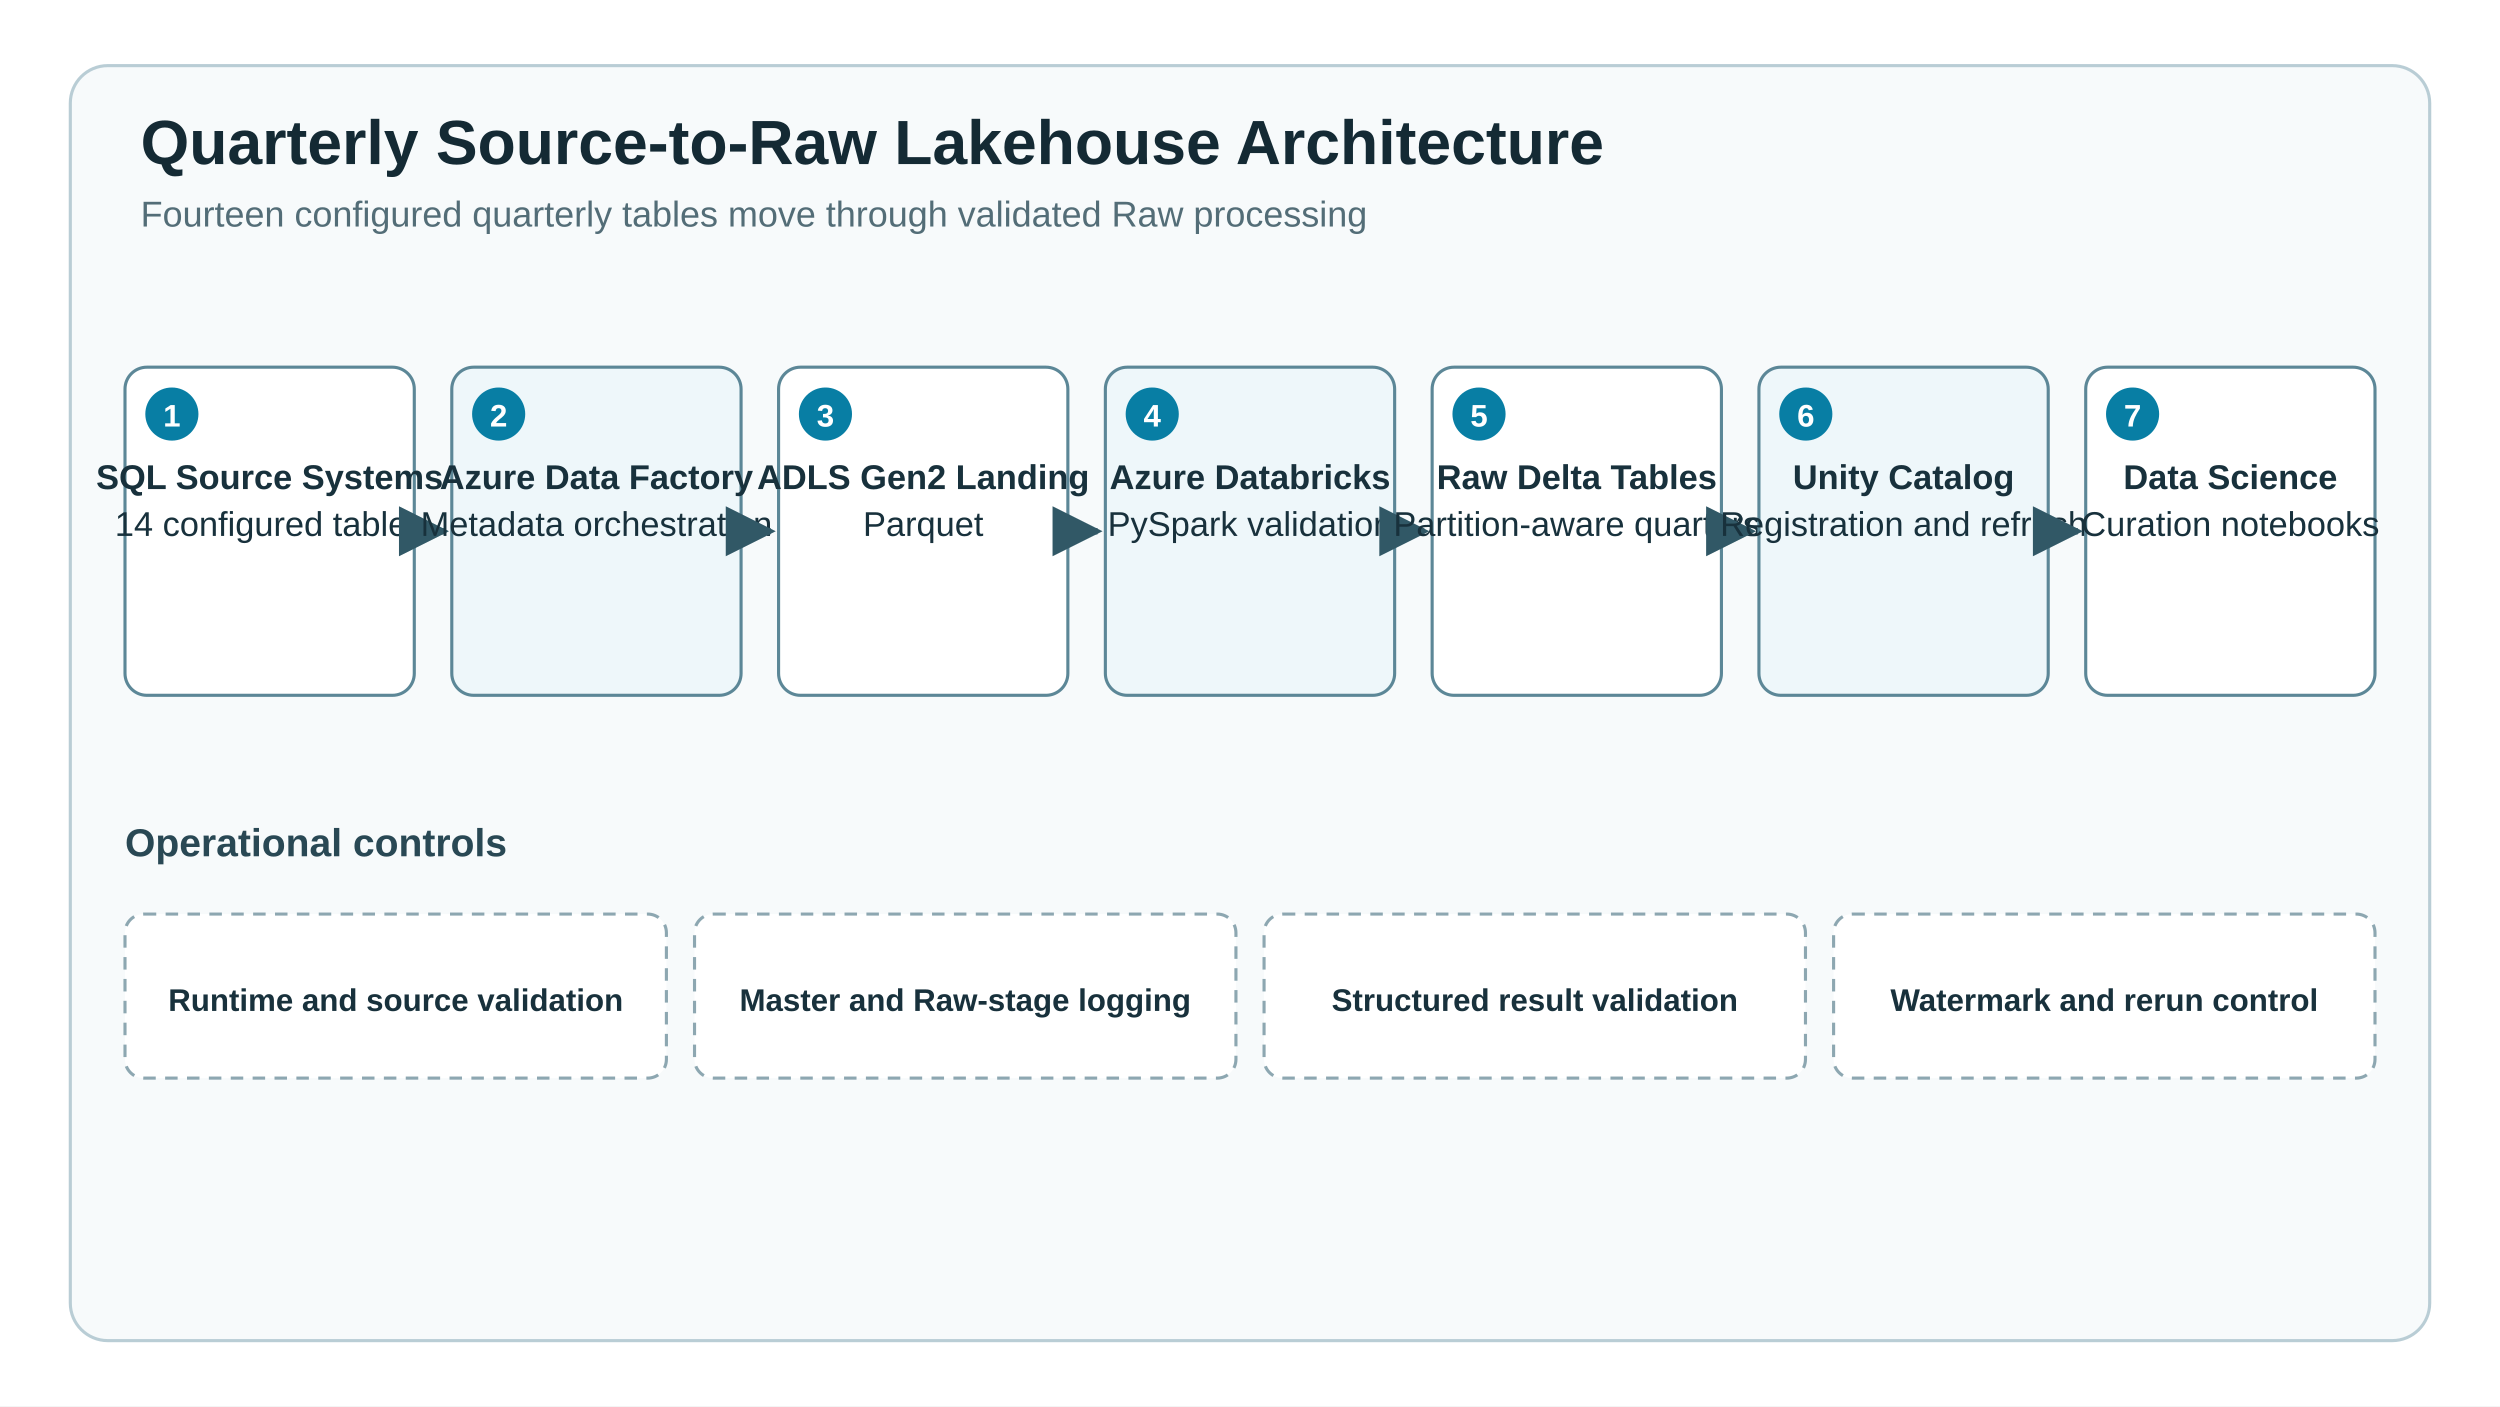
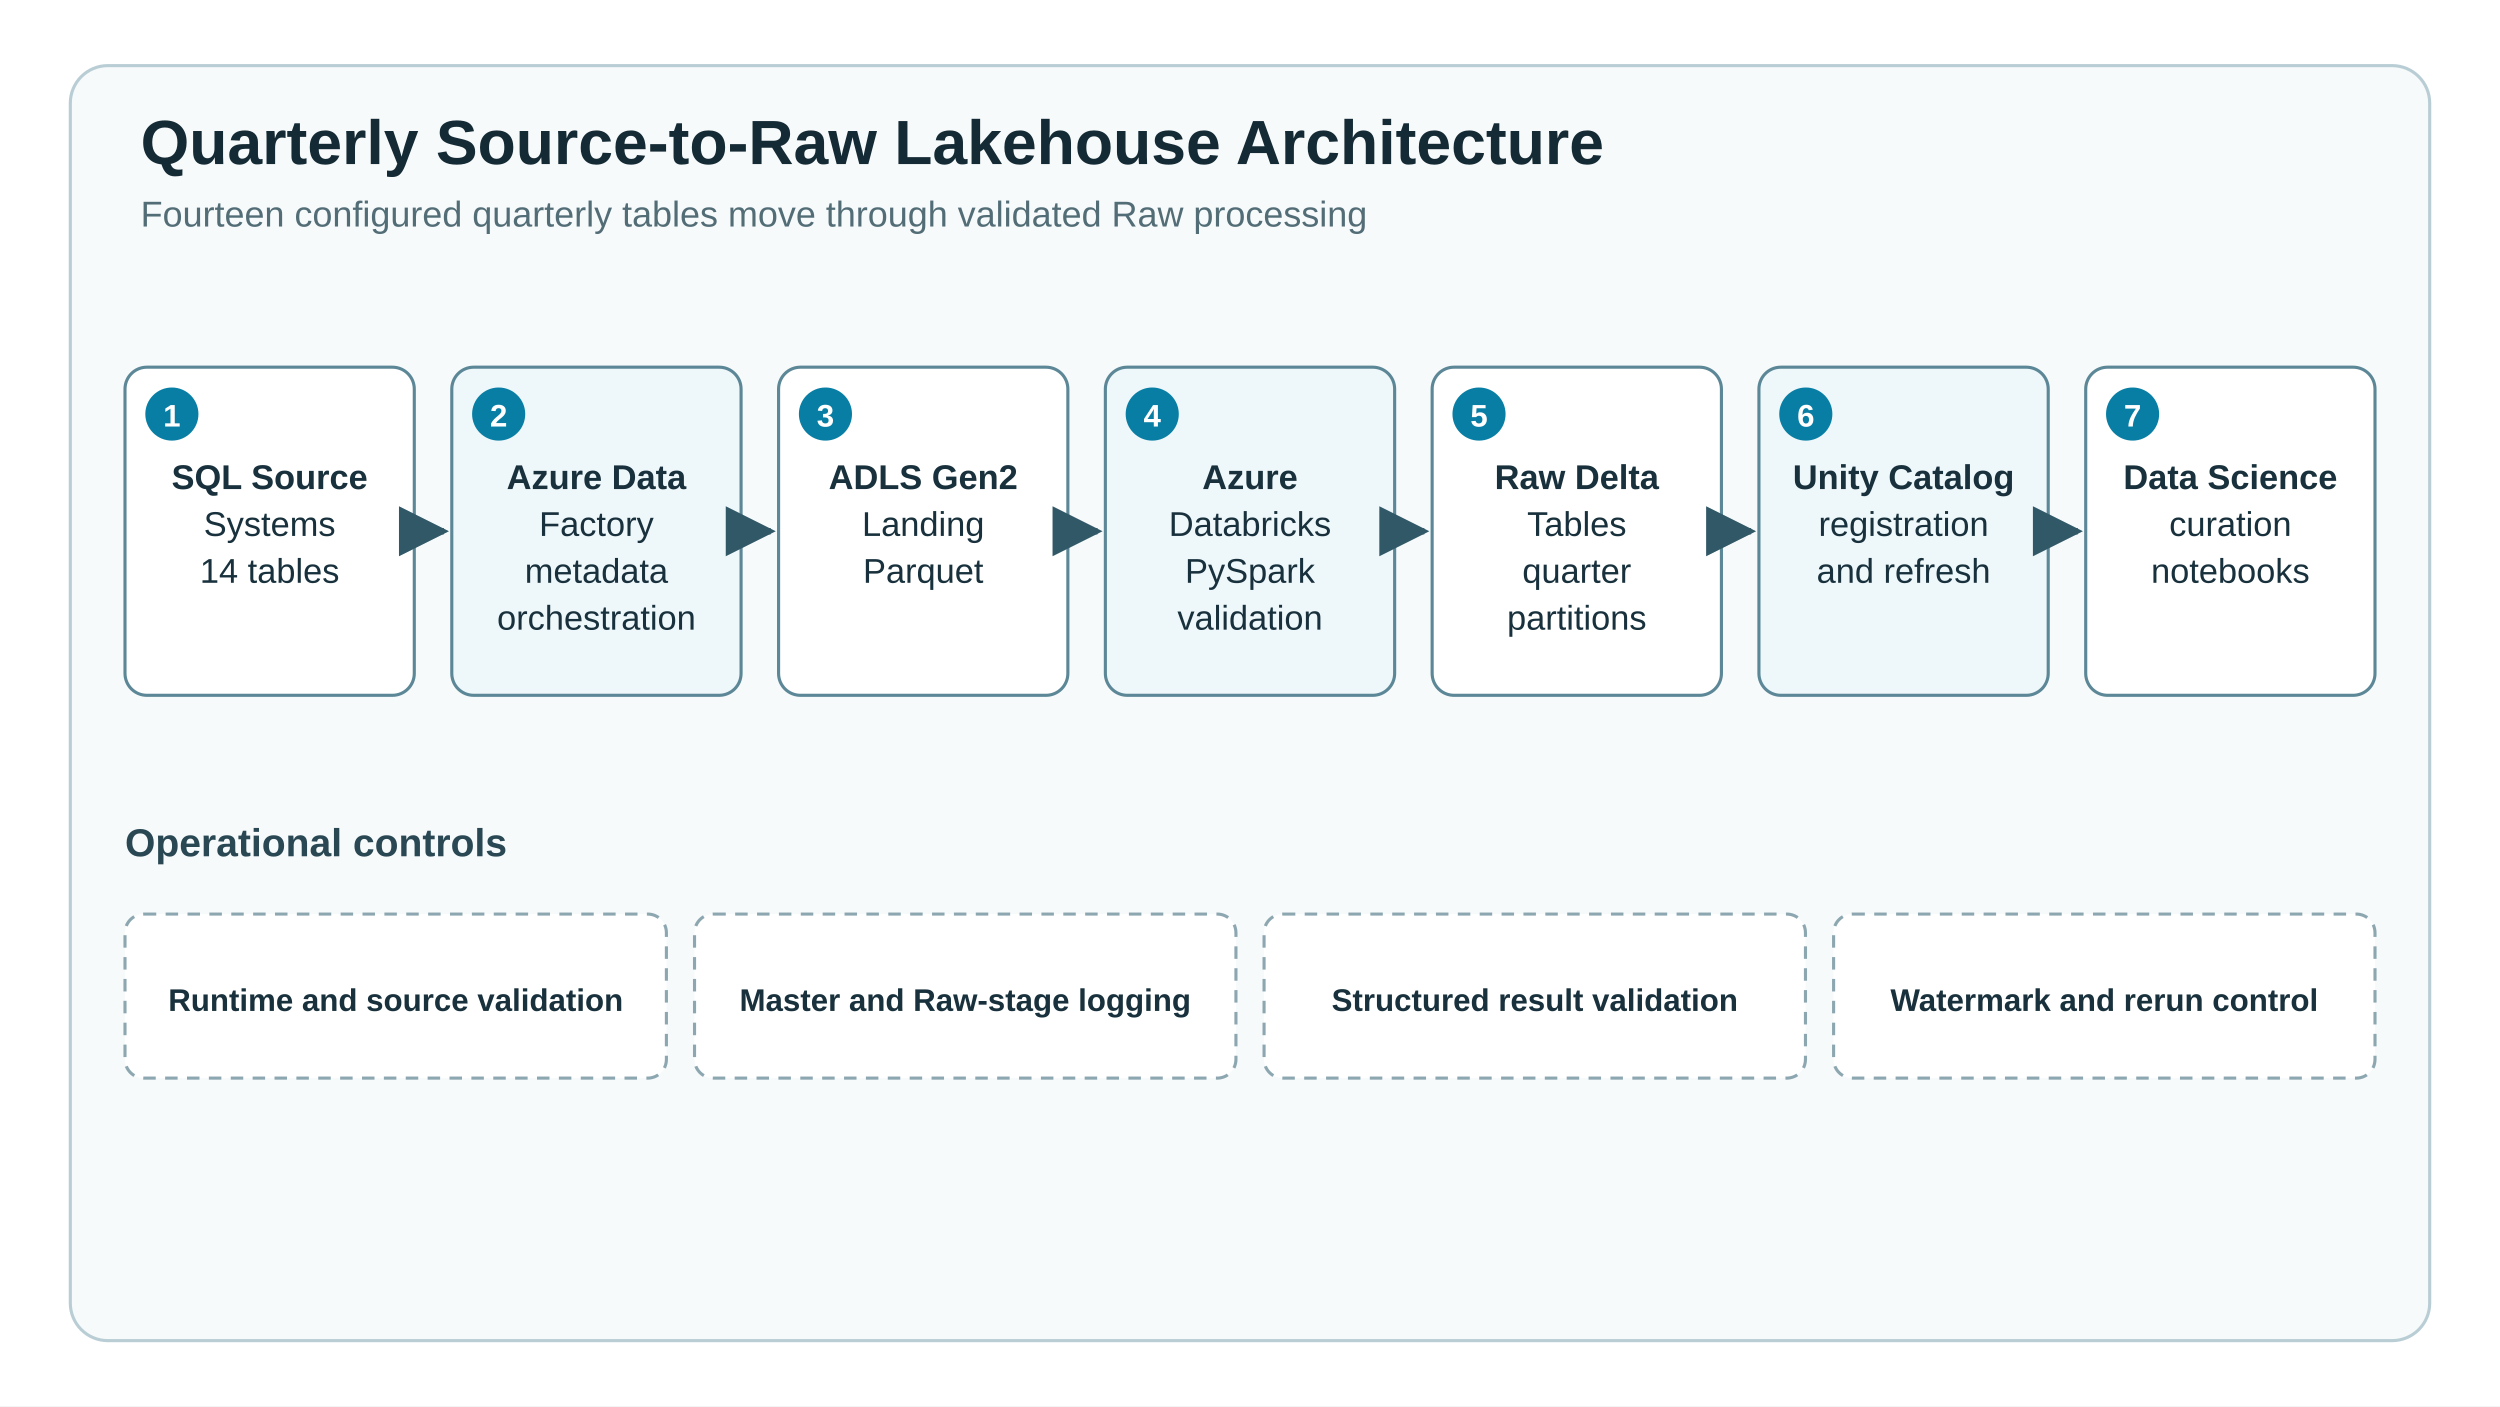
<svg xmlns="http://www.w3.org/2000/svg" viewBox="0 0 1600 900" role="img" aria-labelledby="title desc">
  <defs>
    <marker id="arrow" viewBox="0 0 10 10" refX="9" refY="5" markerWidth="8" markerHeight="8" orient="auto">
      <path d="M0 0L10 5L0 10Z" fill="#315866" />
    </marker>
  </defs>
  <rect width="1600" height="900" fill="#ffffff" />
  <rect x="45" y="42" width="1510" height="816" rx="24" fill="#f7fafb" stroke="#b9cdd5" stroke-width="2" />
  <text x="90" y="105" font-family="Arial, Helvetica, sans-serif" font-size="40" font-weight="700" fill="#142a34">Quarterly Source-to-Raw Lakehouse Architecture</text>
  <text x="90" y="145" font-family="Arial, Helvetica, sans-serif" font-size="23" fill="#536d77">Fourteen configured quarterly tables move through validated Raw processing</text>
  <g font-family="Arial, Helvetica, sans-serif">
    <g>
      <rect x="80" y="235" width="185.143" height="210" rx="14" fill="#ffffff" stroke="#5c8797" stroke-width="2" />
      <circle cx="110" cy="265" r="17" fill="#087ea4" />
      <text x="110" y="273" text-anchor="middle" font-size="20" font-weight="700" fill="#fff">1</text>
-       <text x="172.571" y="313" text-anchor="middle" font-size="22" font-weight="700" fill="#18313c">SQL Source Systems</text>
-       <text x="172.571" y="343" text-anchor="middle" font-size="22" font-weight="500" fill="#18313c">14 configured tables</text>
+       <text x="172.571" y="313" text-anchor="middle" font-size="22" font-weight="700" fill="#18313c">SQL Source</text>
+       <text x="172.571" y="343" text-anchor="middle" font-size="22" font-weight="500" fill="#18313c">Systems</text>
+       <text x="172.571" y="373" text-anchor="middle" font-size="22" font-weight="500" fill="#18313c">14 tables</text>
      <line x1="265.143" y1="340" x2="284.143" y2="340" stroke="#315866" stroke-width="4" marker-end="url(#arrow)" />
    </g>
    <g>
      <rect x="289.143" y="235" width="185.143" height="210" rx="14" fill="#eef7fa" stroke="#5c8797" stroke-width="2" />
      <circle cx="319.143" cy="265" r="17" fill="#087ea4" />
      <text x="319.143" y="273" text-anchor="middle" font-size="20" font-weight="700" fill="#fff">2</text>
-       <text x="381.714" y="313" text-anchor="middle" font-size="22" font-weight="700" fill="#18313c">Azure Data Factory</text>
-       <text x="381.714" y="343" text-anchor="middle" font-size="22" font-weight="500" fill="#18313c">Metadata orchestration</text>
+       <text x="381.714" y="313" text-anchor="middle" font-size="22" font-weight="700" fill="#18313c">Azure Data</text>
+       <text x="381.714" y="343" text-anchor="middle" font-size="22" font-weight="500" fill="#18313c">Factory</text>
+       <text x="381.714" y="373" text-anchor="middle" font-size="22" font-weight="500" fill="#18313c">metadata</text>
+       <text x="381.714" y="403" text-anchor="middle" font-size="22" font-weight="500" fill="#18313c">orchestration</text>
      <line x1="474.286" y1="340" x2="493.286" y2="340" stroke="#315866" stroke-width="4" marker-end="url(#arrow)" />
    </g>
    <g>
      <rect x="498.286" y="235" width="185.143" height="210" rx="14" fill="#ffffff" stroke="#5c8797" stroke-width="2" />
      <circle cx="528.286" cy="265" r="17" fill="#087ea4" />
      <text x="528.286" y="273" text-anchor="middle" font-size="20" font-weight="700" fill="#fff">3</text>
-       <text x="590.857" y="313" text-anchor="middle" font-size="22" font-weight="700" fill="#18313c">ADLS Gen2 Landing</text>
-       <text x="590.857" y="343" text-anchor="middle" font-size="22" font-weight="500" fill="#18313c">Parquet</text>
+       <text x="590.857" y="313" text-anchor="middle" font-size="22" font-weight="700" fill="#18313c">ADLS Gen2</text>
+       <text x="590.857" y="343" text-anchor="middle" font-size="22" font-weight="500" fill="#18313c">Landing</text>
+       <text x="590.857" y="373" text-anchor="middle" font-size="22" font-weight="500" fill="#18313c">Parquet</text>
      <line x1="683.429" y1="340" x2="702.429" y2="340" stroke="#315866" stroke-width="4" marker-end="url(#arrow)" />
    </g>
    <g>
      <rect x="707.429" y="235" width="185.143" height="210" rx="14" fill="#eef7fa" stroke="#5c8797" stroke-width="2" />
      <circle cx="737.429" cy="265" r="17" fill="#087ea4" />
      <text x="737.429" y="273" text-anchor="middle" font-size="20" font-weight="700" fill="#fff">4</text>
-       <text x="800" y="313" text-anchor="middle" font-size="22" font-weight="700" fill="#18313c">Azure Databricks</text>
-       <text x="800" y="343" text-anchor="middle" font-size="22" font-weight="500" fill="#18313c">PySpark validation</text>
+       <text x="800" y="313" text-anchor="middle" font-size="22" font-weight="700" fill="#18313c">Azure</text>
+       <text x="800" y="343" text-anchor="middle" font-size="22" font-weight="500" fill="#18313c">Databricks</text>
+       <text x="800" y="373" text-anchor="middle" font-size="22" font-weight="500" fill="#18313c">PySpark</text>
+       <text x="800" y="403" text-anchor="middle" font-size="22" font-weight="500" fill="#18313c">validation</text>
      <line x1="892.571" y1="340" x2="911.571" y2="340" stroke="#315866" stroke-width="4" marker-end="url(#arrow)" />
    </g>
    <g>
      <rect x="916.571" y="235" width="185.143" height="210" rx="14" fill="#ffffff" stroke="#5c8797" stroke-width="2" />
      <circle cx="946.571" cy="265" r="17" fill="#087ea4" />
      <text x="946.571" y="273" text-anchor="middle" font-size="20" font-weight="700" fill="#fff">5</text>
-       <text x="1009.143" y="313" text-anchor="middle" font-size="22" font-weight="700" fill="#18313c">Raw Delta Tables</text>
-       <text x="1009.143" y="343" text-anchor="middle" font-size="22" font-weight="500" fill="#18313c">Partition-aware quarters</text>
+       <text x="1009.143" y="313" text-anchor="middle" font-size="22" font-weight="700" fill="#18313c">Raw Delta</text>
+       <text x="1009.143" y="343" text-anchor="middle" font-size="22" font-weight="500" fill="#18313c">Tables</text>
+       <text x="1009.143" y="373" text-anchor="middle" font-size="22" font-weight="500" fill="#18313c">quarter</text>
+       <text x="1009.143" y="403" text-anchor="middle" font-size="22" font-weight="500" fill="#18313c">partitions</text>
      <line x1="1101.714" y1="340" x2="1120.714" y2="340" stroke="#315866" stroke-width="4" marker-end="url(#arrow)" />
    </g>
    <g>
      <rect x="1125.714" y="235" width="185.143" height="210" rx="14" fill="#eef7fa" stroke="#5c8797" stroke-width="2" />
      <circle cx="1155.714" cy="265" r="17" fill="#087ea4" />
      <text x="1155.714" y="273" text-anchor="middle" font-size="20" font-weight="700" fill="#fff">6</text>
      <text x="1218.286" y="313" text-anchor="middle" font-size="22" font-weight="700" fill="#18313c">Unity Catalog</text>
-       <text x="1218.286" y="343" text-anchor="middle" font-size="22" font-weight="500" fill="#18313c">Registration and refresh</text>
+       <text x="1218.286" y="343" text-anchor="middle" font-size="22" font-weight="500" fill="#18313c">registration</text>
+       <text x="1218.286" y="373" text-anchor="middle" font-size="22" font-weight="500" fill="#18313c">and refresh</text>
      <line x1="1310.857" y1="340" x2="1329.857" y2="340" stroke="#315866" stroke-width="4" marker-end="url(#arrow)" />
    </g>
    <g>
      <rect x="1334.857" y="235" width="185.143" height="210" rx="14" fill="#ffffff" stroke="#5c8797" stroke-width="2" />
      <circle cx="1364.857" cy="265" r="17" fill="#087ea4" />
      <text x="1364.857" y="273" text-anchor="middle" font-size="20" font-weight="700" fill="#fff">7</text>
      <text x="1427.429" y="313" text-anchor="middle" font-size="22" font-weight="700" fill="#18313c">Data Science</text>
-       <text x="1427.429" y="343" text-anchor="middle" font-size="22" font-weight="500" fill="#18313c">Curation notebooks</text>
+       <text x="1427.429" y="343" text-anchor="middle" font-size="22" font-weight="500" fill="#18313c">curation</text>
+       <text x="1427.429" y="373" text-anchor="middle" font-size="22" font-weight="500" fill="#18313c">notebooks</text>
    </g>
    <text x="80" y="548" font-size="25" font-weight="700" fill="#294854">Operational controls</text>
    <g>
      <rect x="80" y="585" width="346.5" height="105" rx="12" fill="#fff" stroke="#8da7b1" stroke-width="2" stroke-dasharray="8 6" />
      <text x="253.25" y="647" text-anchor="middle" font-size="20" font-weight="700" fill="#18313c">Runtime and source validation</text>
    </g>
    <g>
      <rect x="444.5" y="585" width="346.5" height="105" rx="12" fill="#fff" stroke="#8da7b1" stroke-width="2" stroke-dasharray="8 6" />
      <text x="617.75" y="647" text-anchor="middle" font-size="20" font-weight="700" fill="#18313c">Master and Raw-stage logging</text>
    </g>
    <g>
      <rect x="809" y="585" width="346.5" height="105" rx="12" fill="#fff" stroke="#8da7b1" stroke-width="2" stroke-dasharray="8 6" />
      <text x="982.25" y="647" text-anchor="middle" font-size="20" font-weight="700" fill="#18313c">Structured result validation</text>
    </g>
    <g>
      <rect x="1173.5" y="585" width="346.5" height="105" rx="12" fill="#fff" stroke="#8da7b1" stroke-width="2" stroke-dasharray="8 6" />
      <text x="1346.75" y="647" text-anchor="middle" font-size="20" font-weight="700" fill="#18313c">Watermark and rerun control</text>
    </g>
  </g>
</svg>
